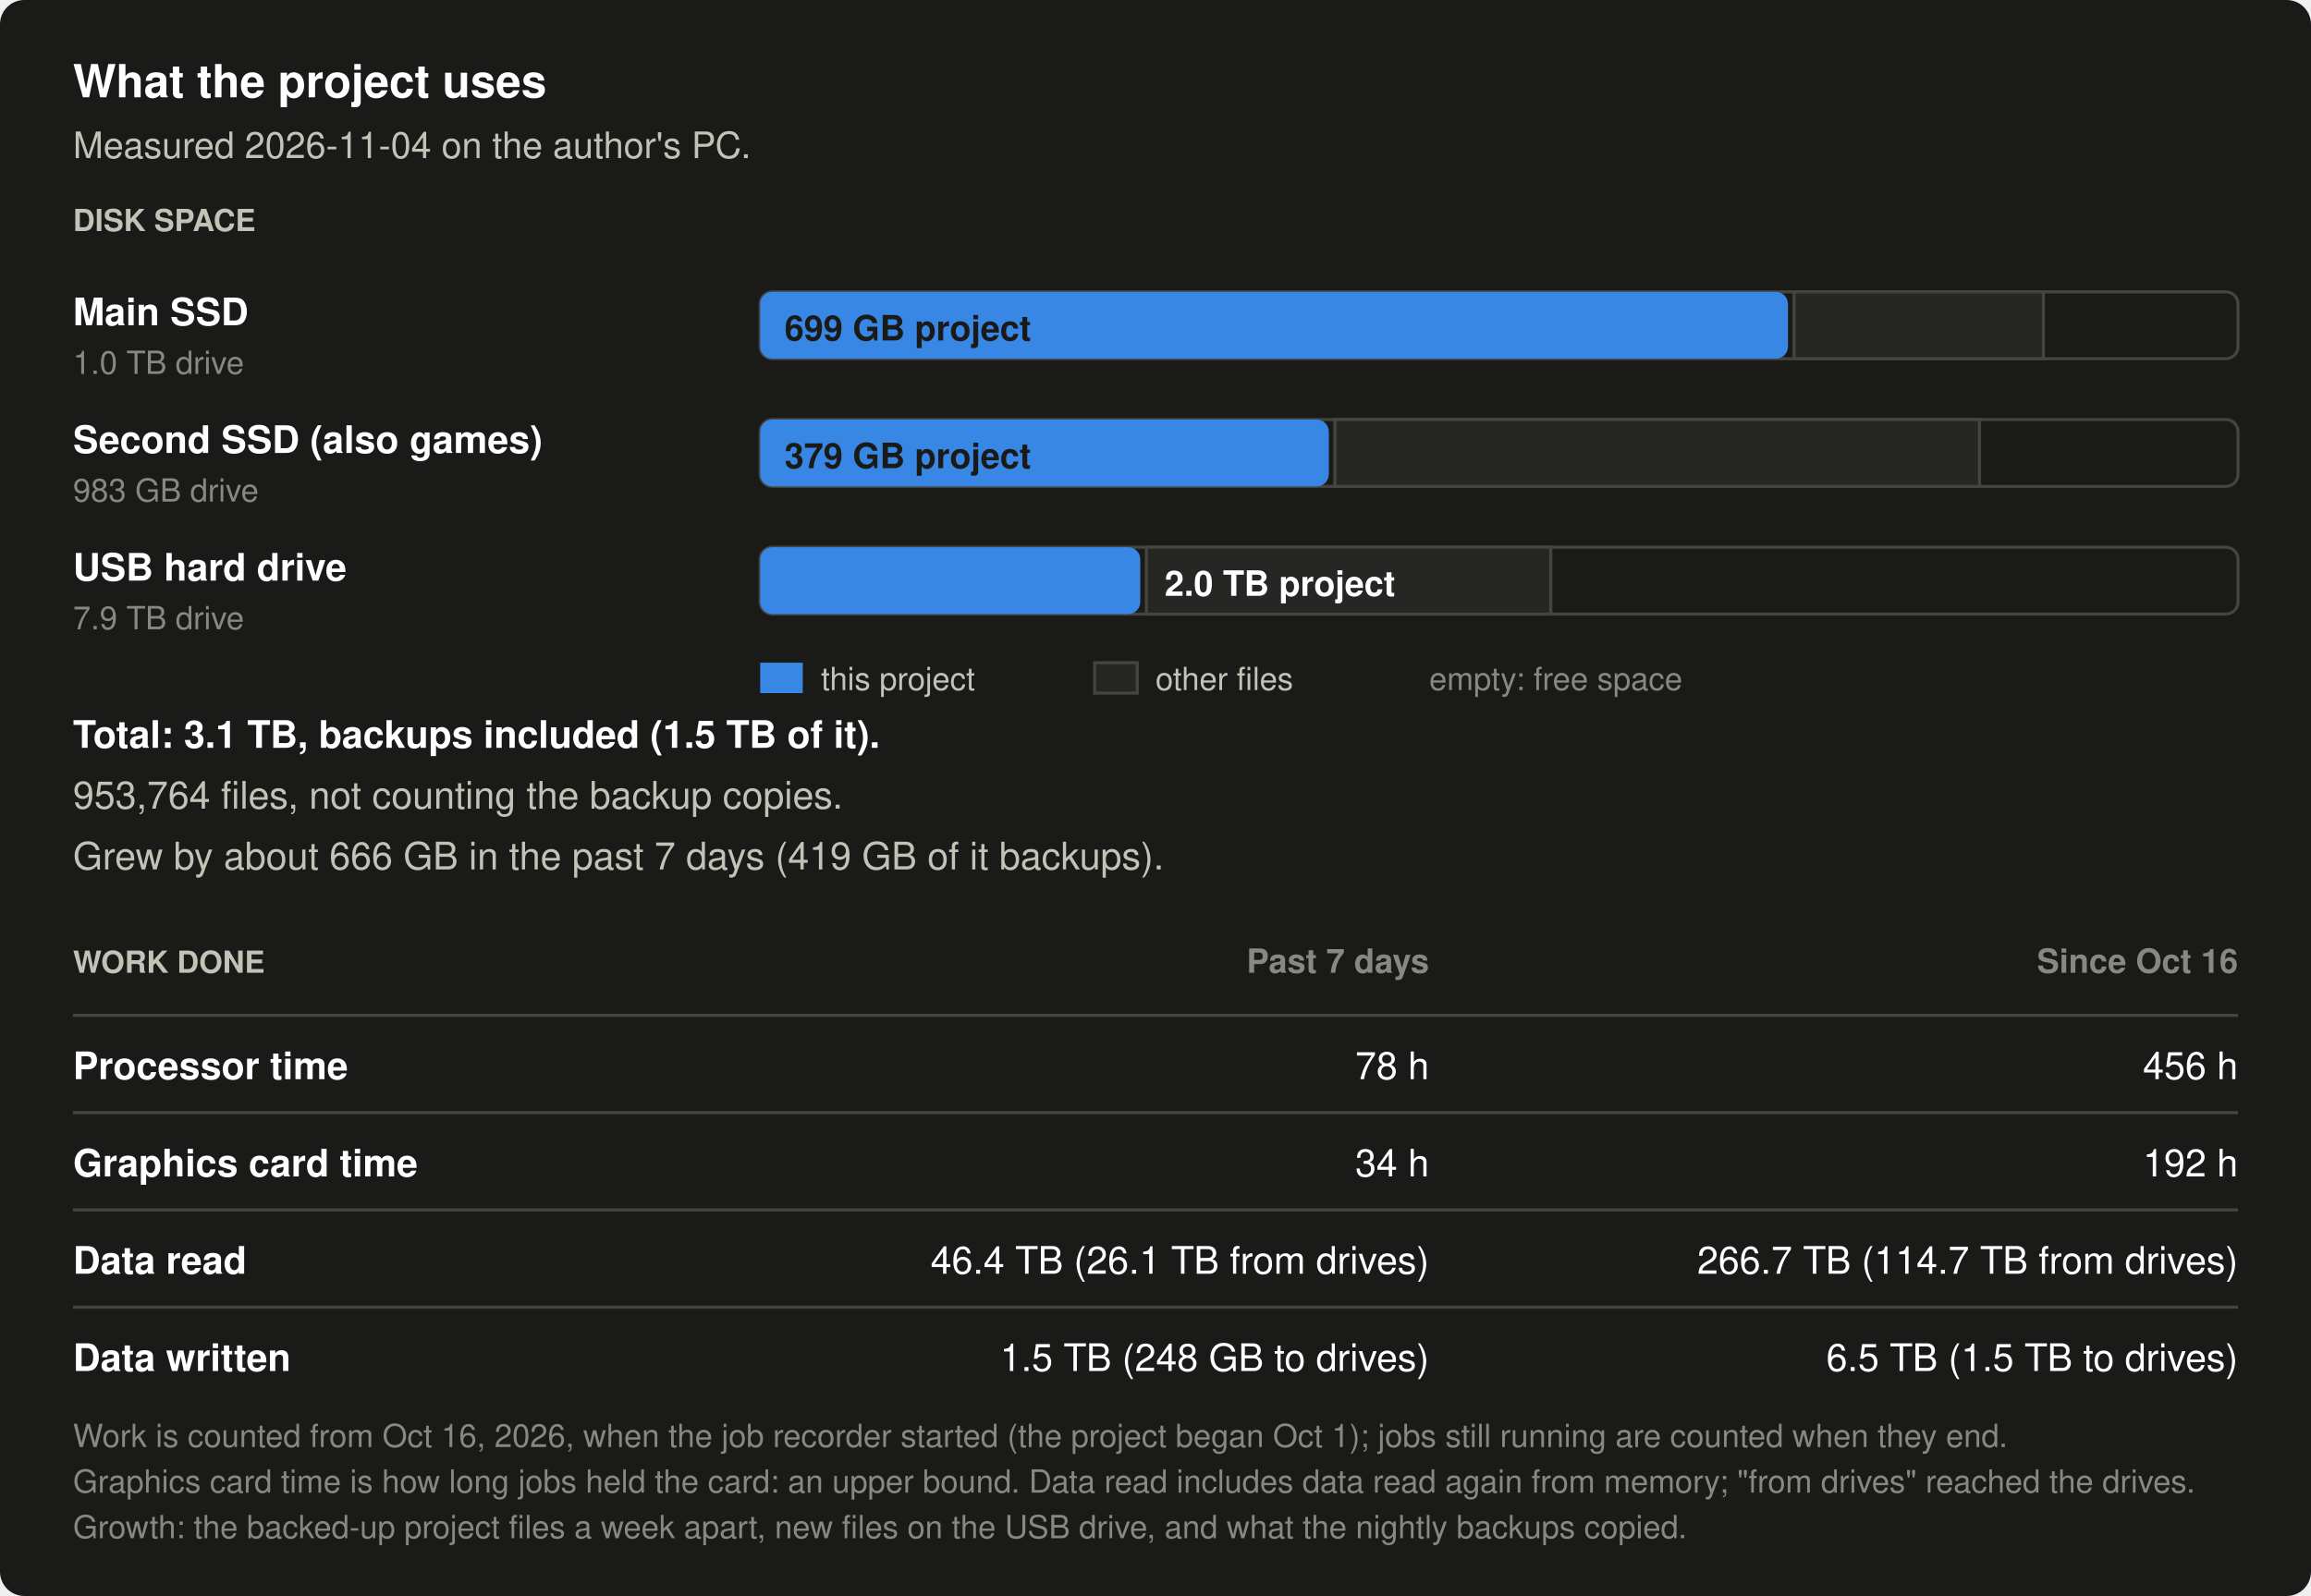
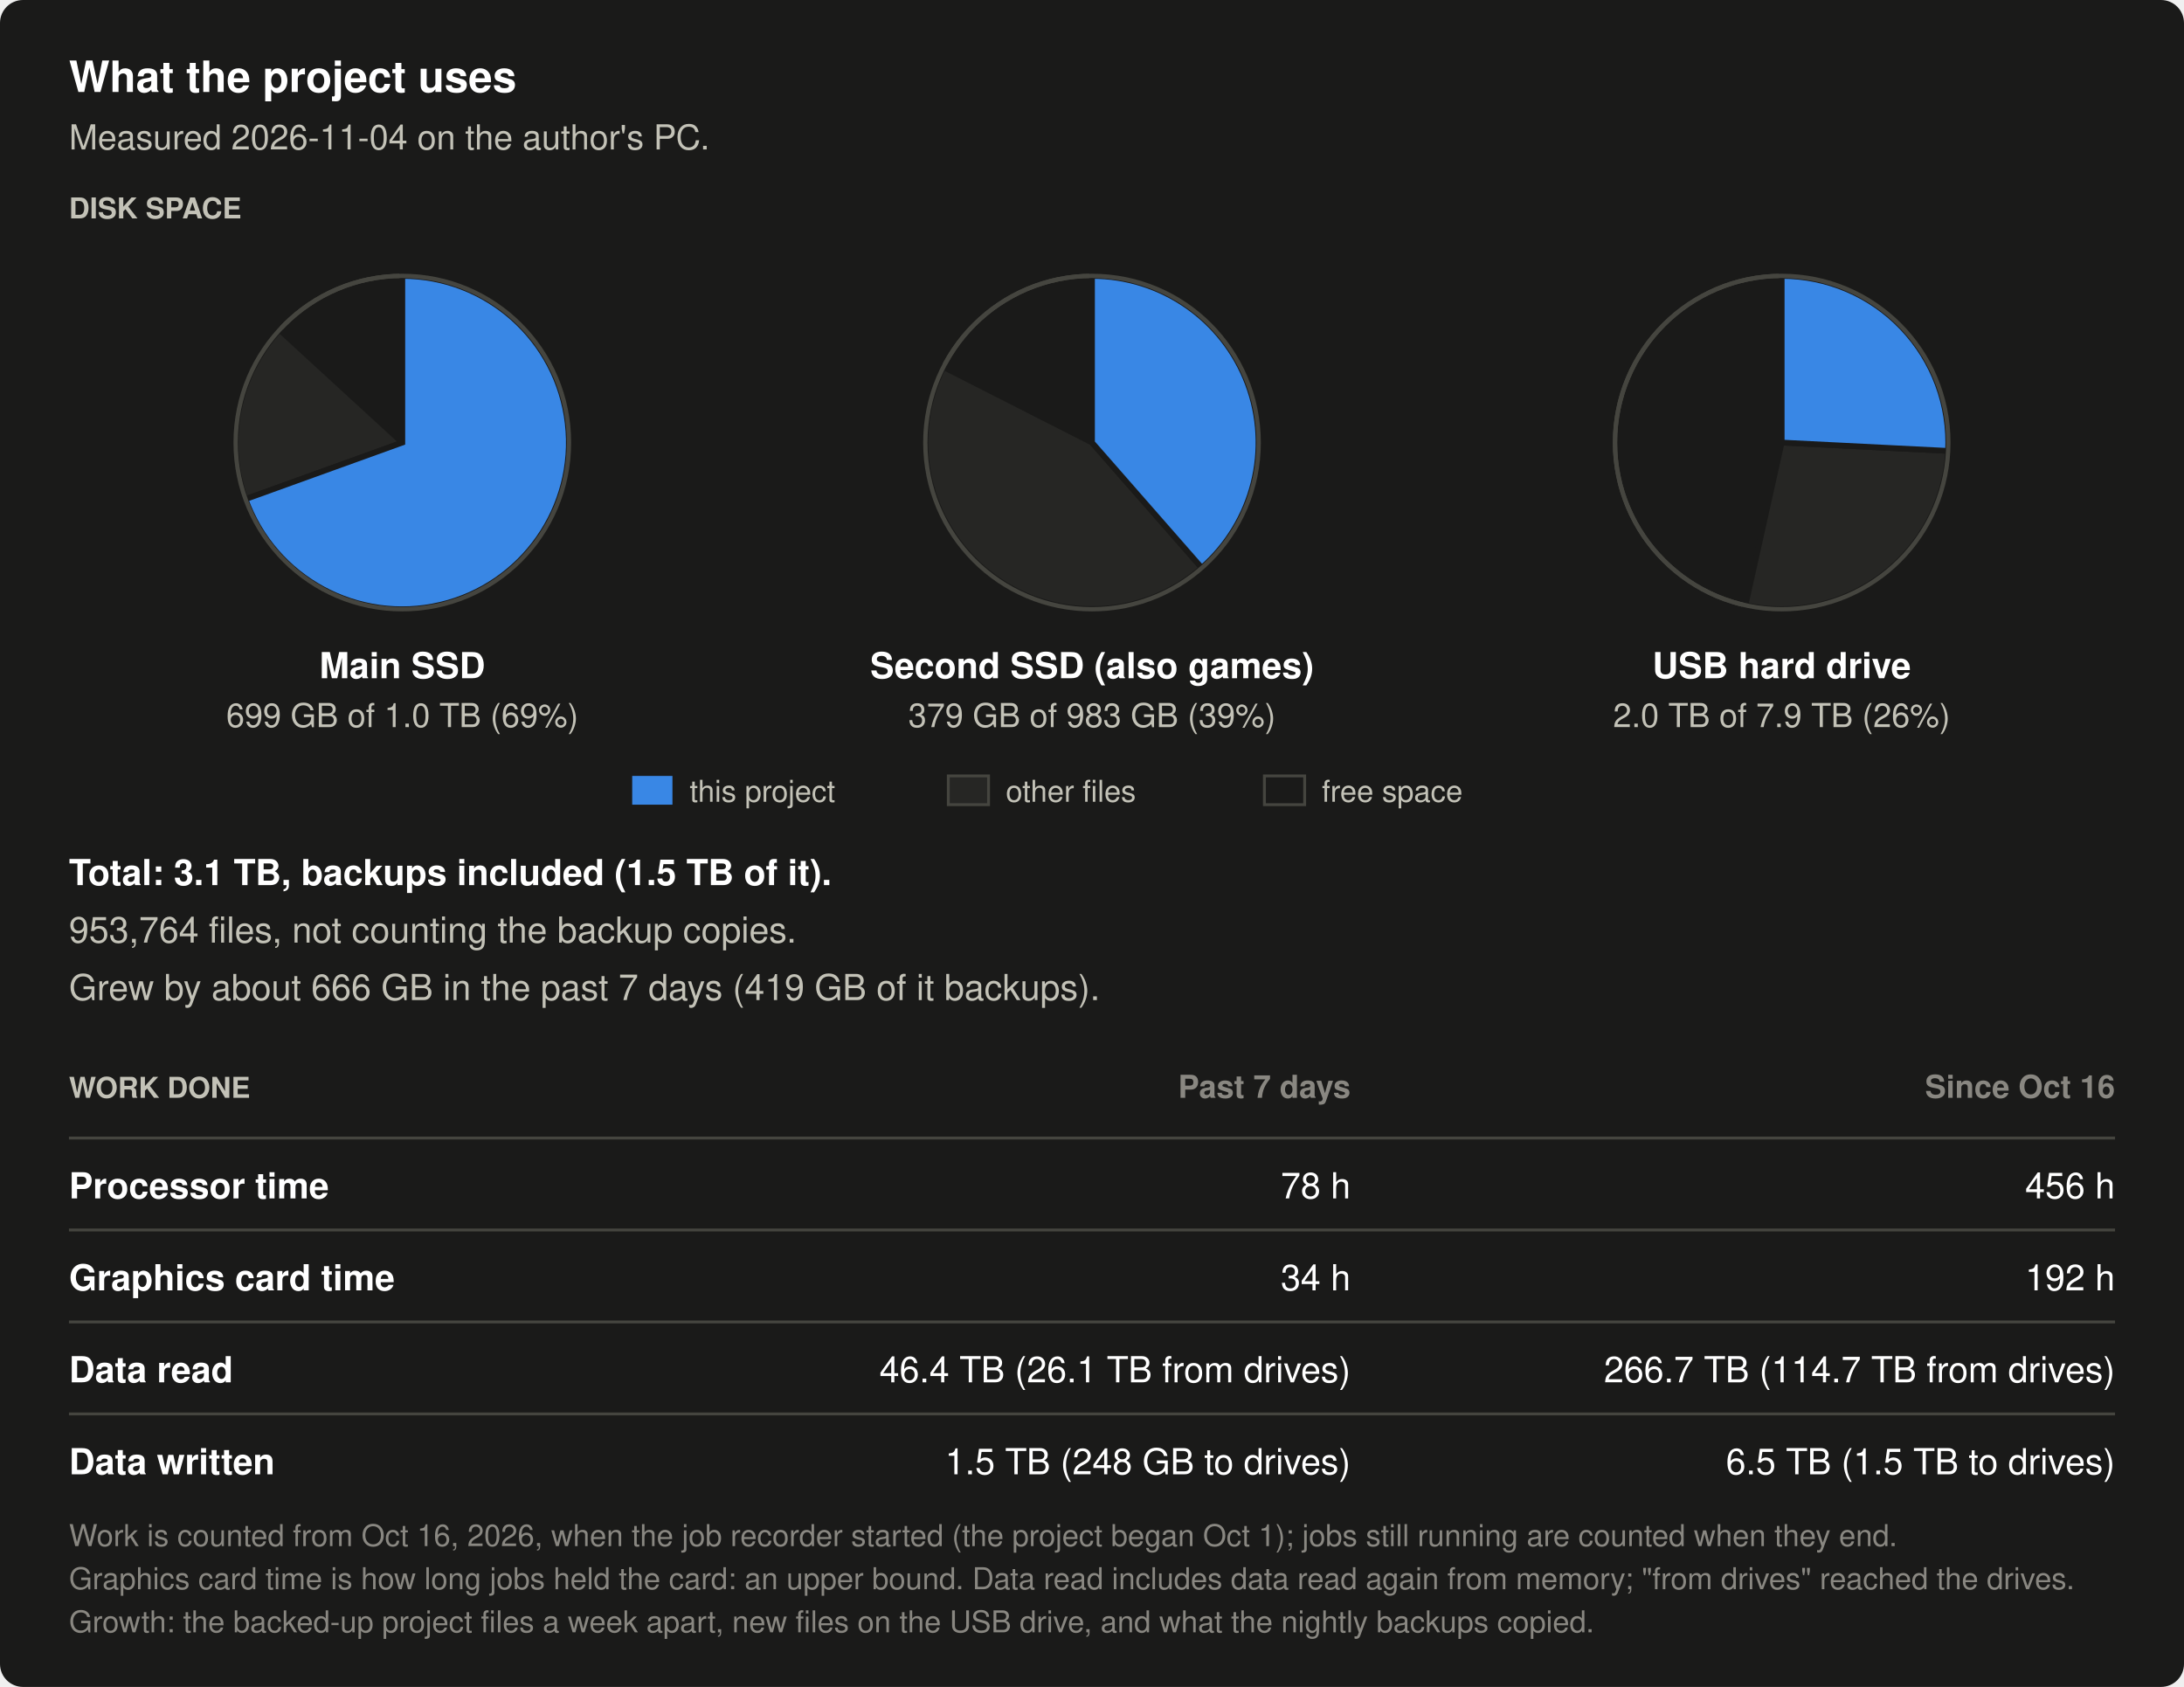
- <svg xmlns="http://www.w3.org/2000/svg" width="760" height="525" viewBox="0 0 760 525" role="img" aria-label="What the project uses, measured 2026-11-04: disk space Main SSD 699 GB of 1.0 TB; Second SSD (also games) 379 GB of 983 GB; USB hard drive 2.0 TB of 7.9 TB; total 3.1 TB including 1.5 TB of backups, 953,764 files not counting backup copies; grew about 666 GB in the past 7 days. Past 7 days: 78 processor hours, 34 graphics card hours, 46.4 TB read, 1.5 TB written. Since Oct 16: 456 processor hours, 192 graphics card hours, 266.7 TB read, 6.5 TB written.">
-   <rect width="760" height="525" rx="8" fill="#1a1a19" />
+ <svg xmlns="http://www.w3.org/2000/svg" width="760" height="587" viewBox="0 0 760 587" role="img" aria-label="What the project uses, measured 2026-11-04: disk space Main SSD 699 GB of 1.0 TB; Second SSD (also games) 379 GB of 983 GB; USB hard drive 2.0 TB of 7.9 TB; total 3.1 TB including 1.5 TB of backups, 953,764 files not counting backup copies; grew about 666 GB in the past 7 days. Past 7 days: 78 processor hours, 34 graphics card hours, 46.4 TB read, 1.5 TB written. Since Oct 16: 456 processor hours, 192 graphics card hours, 266.7 TB read, 6.5 TB written.">
+   <rect width="760" height="587" rx="8" fill="#1a1a19" />
  <text x="24" y="32" font-family="-apple-system, 'Segoe UI', Helvetica, Arial, sans-serif" font-size="15" font-weight="600" text-anchor="start" fill="#ffffff">What the project uses</text>
  <text x="24" y="52" font-family="-apple-system, 'Segoe UI', Helvetica, Arial, sans-serif" font-size="12" text-anchor="start" fill="#c3c2b7">Measured 2026-11-04 on the author's PC.</text>
  <text x="24" y="76" font-family="-apple-system, 'Segoe UI', Helvetica, Arial, sans-serif" font-size="10" font-weight="600" text-anchor="start" fill="#c3c2b7">DISK SPACE</text>
-   <text x="24" y="107" font-family="-apple-system, 'Segoe UI', Helvetica, Arial, sans-serif" font-size="12.5" font-weight="600" text-anchor="start" fill="#ffffff">Main SSD</text>
-   <text x="24" y="123" font-family="-apple-system, 'Segoe UI', Helvetica, Arial, sans-serif" font-size="10.5" text-anchor="start" fill="#898781">1.0 TB drive</text>
-   <rect x="250" y="96" width="486" height="22" rx="4" fill="none" stroke="#45453f" />
-   <rect x="250" y="96" width="338" height="22" rx="4" fill="#3987e5" />
-   <rect x="590" y="96" width="82" height="22" fill="#262624" stroke="#45453f" />
-   <text x="258" y="112" font-family="-apple-system, 'Segoe UI', Helvetica, Arial, sans-serif" font-size="11.5" font-weight="600" text-anchor="start" fill="#1a1a19">699 GB project</text>
-   <text x="24" y="149" font-family="-apple-system, 'Segoe UI', Helvetica, Arial, sans-serif" font-size="12.5" font-weight="600" text-anchor="start" fill="#ffffff">Second SSD (also games)</text>
-   <text x="24" y="165" font-family="-apple-system, 'Segoe UI', Helvetica, Arial, sans-serif" font-size="10.5" text-anchor="start" fill="#898781">983 GB drive</text>
-   <rect x="250" y="138" width="486" height="22" rx="4" fill="none" stroke="#45453f" />
-   <rect x="250" y="138" width="187" height="22" rx="4" fill="#3987e5" />
-   <rect x="439" y="138" width="212" height="22" fill="#262624" stroke="#45453f" />
-   <text x="258" y="154" font-family="-apple-system, 'Segoe UI', Helvetica, Arial, sans-serif" font-size="11.5" font-weight="600" text-anchor="start" fill="#1a1a19">379 GB project</text>
-   <text x="24" y="191" font-family="-apple-system, 'Segoe UI', Helvetica, Arial, sans-serif" font-size="12.5" font-weight="600" text-anchor="start" fill="#ffffff">USB hard drive</text>
-   <text x="24" y="207" font-family="-apple-system, 'Segoe UI', Helvetica, Arial, sans-serif" font-size="10.5" text-anchor="start" fill="#898781">7.9 TB drive</text>
-   <rect x="250" y="180" width="486" height="22" rx="4" fill="none" stroke="#45453f" />
-   <rect x="250" y="180" width="125" height="22" rx="4" fill="#3987e5" />
-   <rect x="377" y="180" width="133" height="22" fill="#262624" stroke="#45453f" />
-   <text x="383" y="196" font-family="-apple-system, 'Segoe UI', Helvetica, Arial, sans-serif" font-size="11.5" font-weight="600" text-anchor="start" fill="#ffffff">2.0 TB project</text>
-   <rect x="250" y="218" width="14" height="10" fill="#3987e5" />
-   <text x="270" y="227" font-family="-apple-system, 'Segoe UI', Helvetica, Arial, sans-serif" font-size="10.5" text-anchor="start" fill="#c3c2b7">this project</text>
-   <rect x="360" y="218" width="14" height="10" fill="#262624" stroke="#45453f" />
-   <text x="380" y="227" font-family="-apple-system, 'Segoe UI', Helvetica, Arial, sans-serif" font-size="10.5" text-anchor="start" fill="#c3c2b7">other files</text>
-   <text x="470" y="227" font-family="-apple-system, 'Segoe UI', Helvetica, Arial, sans-serif" font-size="10.5" text-anchor="start" fill="#898781">empty: free space</text>
-   <text x="24" y="246" font-family="-apple-system, 'Segoe UI', Helvetica, Arial, sans-serif" font-size="12.5" font-weight="600" text-anchor="start" fill="#ffffff">Total: 3.1 TB, backups included (1.5 TB of it).</text>
-   <text x="24" y="266" font-family="-apple-system, 'Segoe UI', Helvetica, Arial, sans-serif" font-size="12.5" text-anchor="start" fill="#c3c2b7">953,764 files, not counting the backup copies.</text>
-   <text x="24" y="286" font-family="-apple-system, 'Segoe UI', Helvetica, Arial, sans-serif" font-size="12.5" text-anchor="start" fill="#c3c2b7">Grew by about 666 GB in the past 7 days (419 GB of it backups).</text>
-   <text x="24" y="320" font-family="-apple-system, 'Segoe UI', Helvetica, Arial, sans-serif" font-size="10" font-weight="600" text-anchor="start" fill="#c3c2b7">WORK DONE</text>
-   <text x="470" y="320" font-family="-apple-system, 'Segoe UI', Helvetica, Arial, sans-serif" font-size="11" font-weight="600" text-anchor="end" fill="#898781">Past 7 days</text>
-   <text x="736" y="320" font-family="-apple-system, 'Segoe UI', Helvetica, Arial, sans-serif" font-size="11" font-weight="600" text-anchor="end" fill="#898781">Since Oct 16</text>
-   <line x1="24" y1="334" x2="736" y2="334" stroke="#45453f" />
-   <text x="24" y="355" font-family="-apple-system, 'Segoe UI', Helvetica, Arial, sans-serif" font-size="12.5" font-weight="600" text-anchor="start" fill="#ffffff">Processor time</text>
-   <text x="470" y="355" font-family="-apple-system, 'Segoe UI', Helvetica, Arial, sans-serif" font-size="12.5" text-anchor="end" fill="#ffffff">78 h</text>
-   <text x="736" y="355" font-family="-apple-system, 'Segoe UI', Helvetica, Arial, sans-serif" font-size="12.5" text-anchor="end" fill="#ffffff">456 h</text>
-   <line x1="24" y1="366" x2="736" y2="366" stroke="#45453f" />
-   <text x="24" y="387" font-family="-apple-system, 'Segoe UI', Helvetica, Arial, sans-serif" font-size="12.5" font-weight="600" text-anchor="start" fill="#ffffff">Graphics card time</text>
-   <text x="470" y="387" font-family="-apple-system, 'Segoe UI', Helvetica, Arial, sans-serif" font-size="12.5" text-anchor="end" fill="#ffffff">34 h</text>
-   <text x="736" y="387" font-family="-apple-system, 'Segoe UI', Helvetica, Arial, sans-serif" font-size="12.5" text-anchor="end" fill="#ffffff">192 h</text>
-   <line x1="24" y1="398" x2="736" y2="398" stroke="#45453f" />
-   <text x="24" y="419" font-family="-apple-system, 'Segoe UI', Helvetica, Arial, sans-serif" font-size="12.5" font-weight="600" text-anchor="start" fill="#ffffff">Data read</text>
-   <text x="470" y="419" font-family="-apple-system, 'Segoe UI', Helvetica, Arial, sans-serif" font-size="12.5" text-anchor="end" fill="#ffffff">46.4 TB (26.1 TB from drives)</text>
-   <text x="736" y="419" font-family="-apple-system, 'Segoe UI', Helvetica, Arial, sans-serif" font-size="12.5" text-anchor="end" fill="#ffffff">266.7 TB (114.7 TB from drives)</text>
-   <line x1="24" y1="430" x2="736" y2="430" stroke="#45453f" />
-   <text x="24" y="451" font-family="-apple-system, 'Segoe UI', Helvetica, Arial, sans-serif" font-size="12.5" font-weight="600" text-anchor="start" fill="#ffffff">Data written</text>
-   <text x="470" y="451" font-family="-apple-system, 'Segoe UI', Helvetica, Arial, sans-serif" font-size="12.5" text-anchor="end" fill="#ffffff">1.5 TB (248 GB to drives)</text>
-   <text x="736" y="451" font-family="-apple-system, 'Segoe UI', Helvetica, Arial, sans-serif" font-size="12.5" text-anchor="end" fill="#ffffff">6.5 TB (1.5 TB to drives)</text>
-   <text x="24" y="476" font-family="-apple-system, 'Segoe UI', Helvetica, Arial, sans-serif" font-size="10.5" text-anchor="start" fill="#898781">Work is counted from Oct 16, 2026, when the job recorder started (the project began Oct 1); jobs still running are counted when they end.</text>
-   <text x="24" y="491" font-family="-apple-system, 'Segoe UI', Helvetica, Arial, sans-serif" font-size="10.5" text-anchor="start" fill="#898781">Graphics card time is how long jobs held the card: an upper bound. Data read includes data read again from memory; "from drives" reached the drives.</text>
-   <text x="24" y="506" font-family="-apple-system, 'Segoe UI', Helvetica, Arial, sans-serif" font-size="10.5" text-anchor="start" fill="#898781">Growth: the backed-up project files a week apart, new files on the USB drive, and what the nightly backups copied.</text>
+   <circle cx="140" cy="154" r="58" fill="#1a1a19" stroke="#45453f" stroke-width="1.5" />
+   <path d="M140,154 L85.4,173.7 A58,58 0 0 1 97.3,114.8 Z" fill="#262624" stroke="#1a1a19" stroke-width="2" />
+   <path d="M140,154 L140.0,96.0 A58,58 0 1 1 85.4,173.7 Z" fill="#3987e5" stroke="#1a1a19" stroke-width="2" />
+   <circle cx="140" cy="154" r="58" fill="none" stroke="#45453f" stroke-width="1.5" />
+   <text x="140" y="236" font-family="-apple-system, 'Segoe UI', Helvetica, Arial, sans-serif" font-size="12.5" font-weight="600" text-anchor="middle" fill="#ffffff">Main SSD</text>
+   <text x="140" y="253" font-family="-apple-system, 'Segoe UI', Helvetica, Arial, sans-serif" font-size="11.5" text-anchor="middle" fill="#c3c2b7">699 GB of 1.0 TB (69%)</text>
+   <circle cx="380" cy="154" r="58" fill="#1a1a19" stroke="#45453f" stroke-width="1.5" />
+   <path d="M380,154 L418.2,197.6 A58,58 0 0 1 328.3,127.7 Z" fill="#262624" stroke="#1a1a19" stroke-width="2" />
+   <path d="M380,154 L380.0,96.0 A58,58 0 0 1 418.2,197.6 Z" fill="#3987e5" stroke="#1a1a19" stroke-width="2" />
+   <circle cx="380" cy="154" r="58" fill="none" stroke="#45453f" stroke-width="1.5" />
+   <text x="380" y="236" font-family="-apple-system, 'Segoe UI', Helvetica, Arial, sans-serif" font-size="12.5" font-weight="600" text-anchor="middle" fill="#ffffff">Second SSD (also games)</text>
+   <text x="380" y="253" font-family="-apple-system, 'Segoe UI', Helvetica, Arial, sans-serif" font-size="11.5" text-anchor="middle" fill="#c3c2b7">379 GB of 983 GB (39%)</text>
+   <circle cx="620" cy="154" r="58" fill="#1a1a19" stroke="#45453f" stroke-width="1.5" />
+   <path d="M620,154 L677.9,156.9 A58,58 0 0 1 607.4,210.6 Z" fill="#262624" stroke="#1a1a19" stroke-width="2" />
+   <path d="M620,154 L620.0,96.0 A58,58 0 0 1 677.9,156.9 Z" fill="#3987e5" stroke="#1a1a19" stroke-width="2" />
+   <circle cx="620" cy="154" r="58" fill="none" stroke="#45453f" stroke-width="1.5" />
+   <text x="620" y="236" font-family="-apple-system, 'Segoe UI', Helvetica, Arial, sans-serif" font-size="12.5" font-weight="600" text-anchor="middle" fill="#ffffff">USB hard drive</text>
+   <text x="620" y="253" font-family="-apple-system, 'Segoe UI', Helvetica, Arial, sans-serif" font-size="11.5" text-anchor="middle" fill="#c3c2b7">2.0 TB of 7.9 TB (26%)</text>
+   <rect x="220" y="270" width="14" height="10" fill="#3987e5" />
+   <text x="240" y="279" font-family="-apple-system, 'Segoe UI', Helvetica, Arial, sans-serif" font-size="10.5" text-anchor="start" fill="#c3c2b7">this project</text>
+   <rect x="330" y="270" width="14" height="10" fill="#262624" stroke="#45453f" />
+   <text x="350" y="279" font-family="-apple-system, 'Segoe UI', Helvetica, Arial, sans-serif" font-size="10.5" text-anchor="start" fill="#c3c2b7">other files</text>
+   <rect x="440" y="270" width="14" height="10" fill="#1a1a19" stroke="#45453f" />
+   <text x="460" y="279" font-family="-apple-system, 'Segoe UI', Helvetica, Arial, sans-serif" font-size="10.5" text-anchor="start" fill="#c3c2b7">free space</text>
+   <text x="24" y="308" font-family="-apple-system, 'Segoe UI', Helvetica, Arial, sans-serif" font-size="12.5" font-weight="600" text-anchor="start" fill="#ffffff">Total: 3.1 TB, backups included (1.5 TB of it).</text>
+   <text x="24" y="328" font-family="-apple-system, 'Segoe UI', Helvetica, Arial, sans-serif" font-size="12.5" text-anchor="start" fill="#c3c2b7">953,764 files, not counting the backup copies.</text>
+   <text x="24" y="348" font-family="-apple-system, 'Segoe UI', Helvetica, Arial, sans-serif" font-size="12.5" text-anchor="start" fill="#c3c2b7">Grew by about 666 GB in the past 7 days (419 GB of it backups).</text>
+   <text x="24" y="382" font-family="-apple-system, 'Segoe UI', Helvetica, Arial, sans-serif" font-size="10" font-weight="600" text-anchor="start" fill="#c3c2b7">WORK DONE</text>
+   <text x="470" y="382" font-family="-apple-system, 'Segoe UI', Helvetica, Arial, sans-serif" font-size="11" font-weight="600" text-anchor="end" fill="#898781">Past 7 days</text>
+   <text x="736" y="382" font-family="-apple-system, 'Segoe UI', Helvetica, Arial, sans-serif" font-size="11" font-weight="600" text-anchor="end" fill="#898781">Since Oct 16</text>
+   <line x1="24" y1="396" x2="736" y2="396" stroke="#45453f" />
+   <text x="24" y="417" font-family="-apple-system, 'Segoe UI', Helvetica, Arial, sans-serif" font-size="12.5" font-weight="600" text-anchor="start" fill="#ffffff">Processor time</text>
+   <text x="470" y="417" font-family="-apple-system, 'Segoe UI', Helvetica, Arial, sans-serif" font-size="12.5" text-anchor="end" fill="#ffffff">78 h</text>
+   <text x="736" y="417" font-family="-apple-system, 'Segoe UI', Helvetica, Arial, sans-serif" font-size="12.5" text-anchor="end" fill="#ffffff">456 h</text>
+   <line x1="24" y1="428" x2="736" y2="428" stroke="#45453f" />
+   <text x="24" y="449" font-family="-apple-system, 'Segoe UI', Helvetica, Arial, sans-serif" font-size="12.5" font-weight="600" text-anchor="start" fill="#ffffff">Graphics card time</text>
+   <text x="470" y="449" font-family="-apple-system, 'Segoe UI', Helvetica, Arial, sans-serif" font-size="12.5" text-anchor="end" fill="#ffffff">34 h</text>
+   <text x="736" y="449" font-family="-apple-system, 'Segoe UI', Helvetica, Arial, sans-serif" font-size="12.5" text-anchor="end" fill="#ffffff">192 h</text>
+   <line x1="24" y1="460" x2="736" y2="460" stroke="#45453f" />
+   <text x="24" y="481" font-family="-apple-system, 'Segoe UI', Helvetica, Arial, sans-serif" font-size="12.5" font-weight="600" text-anchor="start" fill="#ffffff">Data read</text>
+   <text x="470" y="481" font-family="-apple-system, 'Segoe UI', Helvetica, Arial, sans-serif" font-size="12.5" text-anchor="end" fill="#ffffff">46.4 TB (26.1 TB from drives)</text>
+   <text x="736" y="481" font-family="-apple-system, 'Segoe UI', Helvetica, Arial, sans-serif" font-size="12.5" text-anchor="end" fill="#ffffff">266.7 TB (114.7 TB from drives)</text>
+   <line x1="24" y1="492" x2="736" y2="492" stroke="#45453f" />
+   <text x="24" y="513" font-family="-apple-system, 'Segoe UI', Helvetica, Arial, sans-serif" font-size="12.5" font-weight="600" text-anchor="start" fill="#ffffff">Data written</text>
+   <text x="470" y="513" font-family="-apple-system, 'Segoe UI', Helvetica, Arial, sans-serif" font-size="12.5" text-anchor="end" fill="#ffffff">1.5 TB (248 GB to drives)</text>
+   <text x="736" y="513" font-family="-apple-system, 'Segoe UI', Helvetica, Arial, sans-serif" font-size="12.5" text-anchor="end" fill="#ffffff">6.5 TB (1.5 TB to drives)</text>
+   <text x="24" y="538" font-family="-apple-system, 'Segoe UI', Helvetica, Arial, sans-serif" font-size="10.5" text-anchor="start" fill="#898781">Work is counted from Oct 16, 2026, when the job recorder started (the project began Oct 1); jobs still running are counted when they end.</text>
+   <text x="24" y="553" font-family="-apple-system, 'Segoe UI', Helvetica, Arial, sans-serif" font-size="10.5" text-anchor="start" fill="#898781">Graphics card time is how long jobs held the card: an upper bound. Data read includes data read again from memory; "from drives" reached the drives.</text>
+   <text x="24" y="568" font-family="-apple-system, 'Segoe UI', Helvetica, Arial, sans-serif" font-size="10.5" text-anchor="start" fill="#898781">Growth: the backed-up project files a week apart, new files on the USB drive, and what the nightly backups copied.</text>
</svg>
